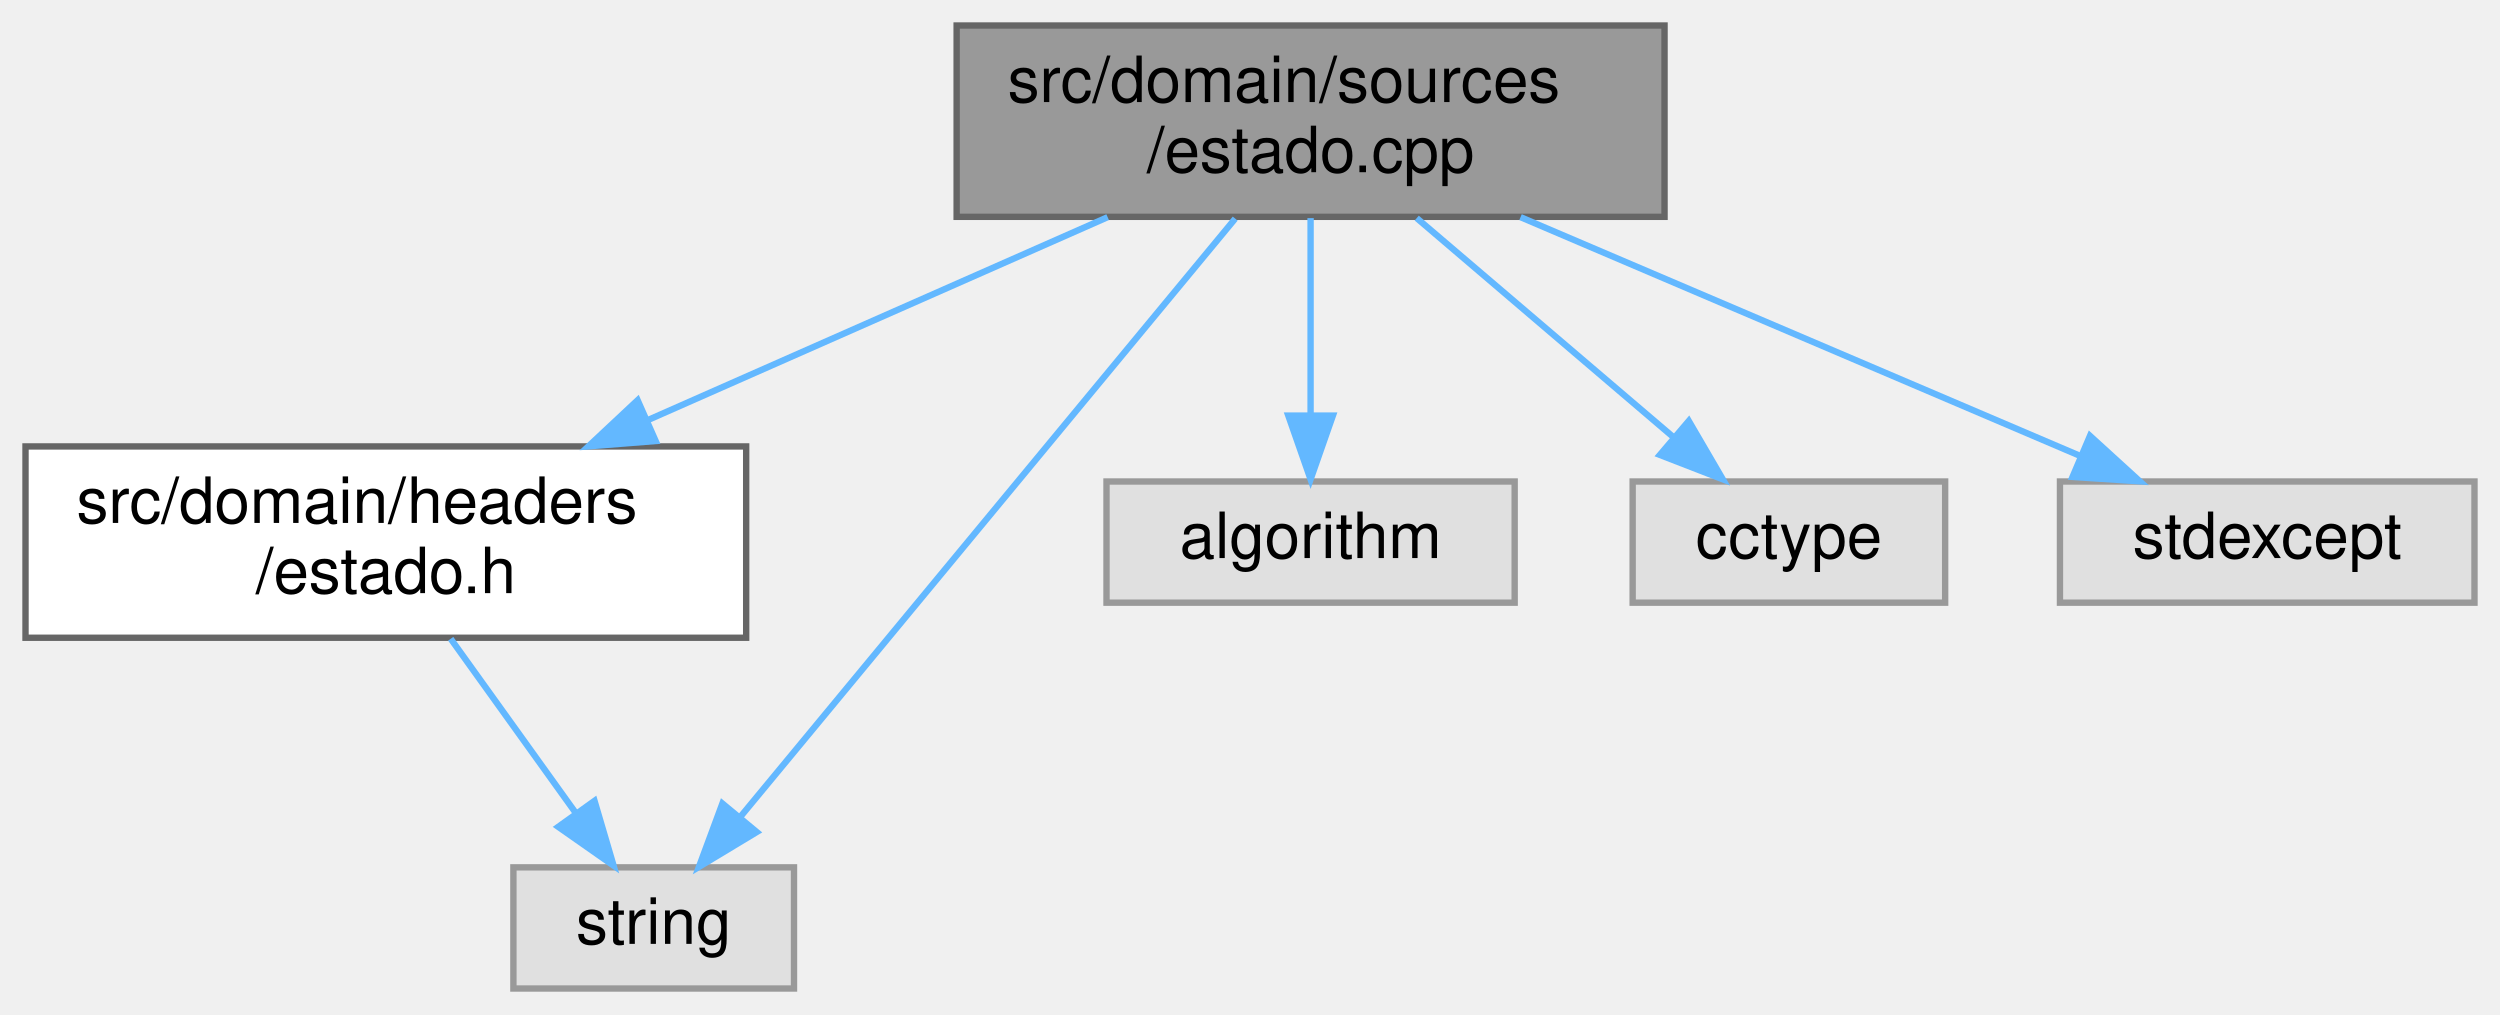
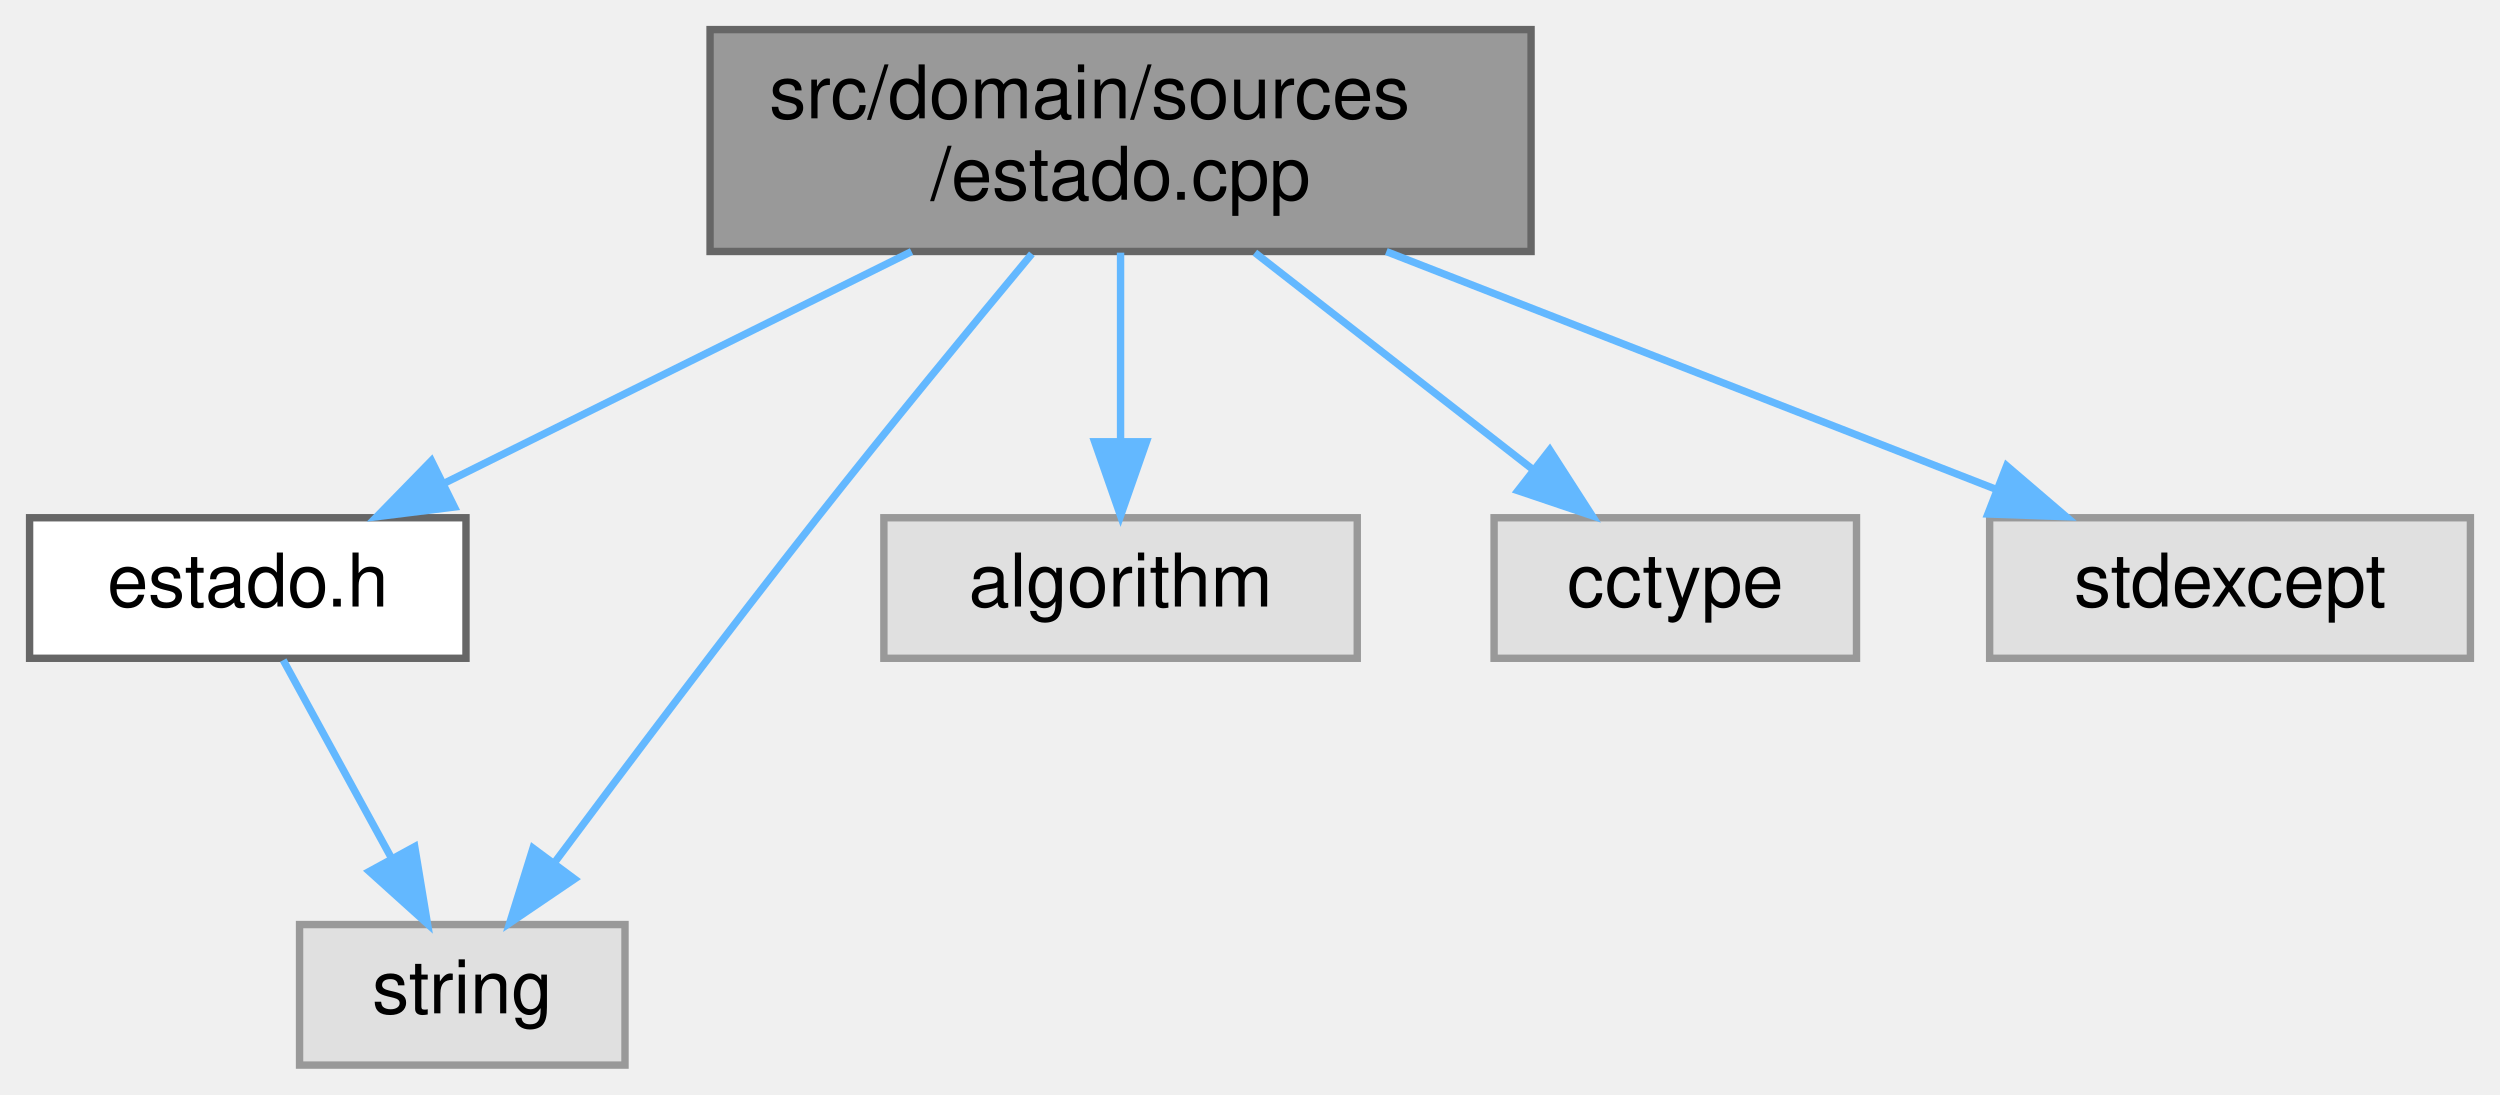
- <svg xmlns="http://www.w3.org/2000/svg" xmlns:xlink="http://www.w3.org/1999/xlink" width="392pt" height="159pt" viewBox="0.00 0.00 392.00 159.00">
-   <g id="graph0" class="graph" transform="scale(1 1) rotate(0) translate(4 155)">
+ <svg xmlns="http://www.w3.org/2000/svg" xmlns:xlink="http://www.w3.org/1999/xlink" width="338pt" height="148pt" viewBox="0.00 0.00 338.00 148.00">
+   <g id="graph0" class="graph" transform="scale(1 1) rotate(0) translate(4 144)">
    <g id="Node000001" class="node">
      <g id="a_Node000001">
        <a xlink:title=" ">
-           <polygon fill="#999999" stroke="#666666" points="257,-151 146,-151 146,-121 257,-121 257,-151" />
-           <text text-anchor="start" x="154" y="-139" font-family="Helvetica,sans-Serif" font-size="10.00">src/domain/sources</text>
-           <text text-anchor="middle" x="201.5" y="-128" font-family="Helvetica,sans-Serif" font-size="10.00">/estado.cpp</text>
+           <polygon fill="#999999" stroke="#666666" points="203,-140 92,-140 92,-110 203,-110 203,-140" />
+           <text text-anchor="start" x="100" y="-128" font-family="Helvetica,sans-Serif" font-size="10.00">src/domain/sources</text>
+           <text text-anchor="middle" x="147.5" y="-117" font-family="Helvetica,sans-Serif" font-size="10.00">/estado.cpp</text>
        </a>
      </g>
    </g>
    <g id="Node000002" class="node">
      <g id="a_Node000002">
        <a xlink:href="estado_8h.html" target="_top" xlink:title=" ">
-           <polygon fill="white" stroke="#666666" points="113,-85 0,-85 0,-55 113,-55 113,-85" />
-           <text text-anchor="start" x="8" y="-73" font-family="Helvetica,sans-Serif" font-size="10.00">src/domain/headers</text>
-           <text text-anchor="middle" x="56.5" y="-62" font-family="Helvetica,sans-Serif" font-size="10.00">/estado.h</text>
+           <polygon fill="white" stroke="#666666" points="59,-74 0,-74 0,-55 59,-55 59,-74" />
+           <text text-anchor="middle" x="29.5" y="-62" font-family="Helvetica,sans-Serif" font-size="10.00">estado.h</text>
        </a>
      </g>
    </g>
    <g id="edge1_Node000001_Node000002" class="edge">
      <g id="a_edge1_Node000001_Node000002">
        <a xlink:title=" ">
-           <path fill="none" stroke="#63b8ff" d="M169.68,-120.95C148.53,-111.62 120.54,-99.27 97.69,-89.18" />
-           <polygon fill="#63b8ff" stroke="#63b8ff" points="98.81,-85.85 88.25,-85.01 95.98,-92.25 98.81,-85.85" />
+           <path fill="none" stroke="#63b8ff" d="M119.24,-109.99C100.08,-100.49 74.92,-88.02 56.11,-78.69" />
+           <polygon fill="#63b8ff" stroke="#63b8ff" points="57.44,-75.45 46.93,-74.14 54.33,-81.72 57.44,-75.45" />
        </a>
      </g>
    </g>
    <g id="Node000003" class="node">
      <g id="a_Node000003">
        <a xlink:title=" ">
-           <polygon fill="#e0e0e0" stroke="#999999" points="120.5,-19 76.5,-19 76.5,0 120.5,0 120.5,-19" />
-           <text text-anchor="middle" x="98.5" y="-7" font-family="Helvetica,sans-Serif" font-size="10.00">string</text>
+           <polygon fill="#e0e0e0" stroke="#999999" points="80.5,-19 36.5,-19 36.5,0 80.5,0 80.5,-19" />
+           <text text-anchor="middle" x="58.5" y="-7" font-family="Helvetica,sans-Serif" font-size="10.00">string</text>
        </a>
      </g>
    </g>
    <g id="edge3_Node000001_Node000003" class="edge">
      <g id="a_edge3_Node000001_Node000003">
        <a xlink:title=" ">
-           <path fill="none" stroke="#63b8ff" d="M189.68,-120.72C170.4,-97.41 132.27,-51.33 111.97,-26.78" />
-           <polygon fill="#63b8ff" stroke="#63b8ff" points="114.66,-24.54 105.59,-19.07 109.27,-29.01 114.66,-24.54" />
+           <path fill="none" stroke="#63b8ff" d="M135.51,-109.68C127.25,-99.75 116.08,-86.17 106.5,-74 94.25,-58.45 80.68,-40.42 71.11,-27.56" />
+           <polygon fill="#63b8ff" stroke="#63b8ff" points="73.68,-25.16 64.91,-19.21 68.06,-29.33 73.68,-25.16" />
        </a>
      </g>
    </g>
    <g id="Node000004" class="node">
      <g id="a_Node000004">
        <a xlink:title=" ">
-           <polygon fill="#e0e0e0" stroke="#999999" points="233.5,-79.5 169.5,-79.5 169.5,-60.5 233.5,-60.5 233.5,-79.5" />
-           <text text-anchor="middle" x="201.5" y="-67.5" font-family="Helvetica,sans-Serif" font-size="10.00">algorithm</text>
+           <polygon fill="#e0e0e0" stroke="#999999" points="179.5,-74 115.5,-74 115.5,-55 179.5,-55 179.5,-74" />
+           <text text-anchor="middle" x="147.5" y="-62" font-family="Helvetica,sans-Serif" font-size="10.00">algorithm</text>
        </a>
      </g>
    </g>
    <g id="edge4_Node000001_Node000004" class="edge">
      <g id="a_edge4_Node000001_Node000004">
        <a xlink:title=" ">
-           <path fill="none" stroke="#63b8ff" d="M201.5,-120.8C201.5,-111.7 201.5,-99.79 201.5,-89.9" />
-           <polygon fill="#63b8ff" stroke="#63b8ff" points="205,-89.84 201.5,-79.84 198,-89.84 205,-89.84" />
+           <path fill="none" stroke="#63b8ff" d="M147.5,-109.84C147.5,-102.21 147.5,-92.7 147.5,-84.45" />
+           <polygon fill="#63b8ff" stroke="#63b8ff" points="151,-84.27 147.5,-74.27 144,-84.27 151,-84.27" />
        </a>
      </g>
    </g>
    <g id="Node000005" class="node">
      <g id="a_Node000005">
        <a xlink:title=" ">
-           <polygon fill="#e0e0e0" stroke="#999999" points="301,-79.5 252,-79.5 252,-60.5 301,-60.5 301,-79.5" />
-           <text text-anchor="middle" x="276.5" y="-67.5" font-family="Helvetica,sans-Serif" font-size="10.00">cctype</text>
+           <polygon fill="#e0e0e0" stroke="#999999" points="247,-74 198,-74 198,-55 247,-55 247,-74" />
+           <text text-anchor="middle" x="222.5" y="-62" font-family="Helvetica,sans-Serif" font-size="10.00">cctype</text>
        </a>
      </g>
    </g>
    <g id="edge5_Node000001_Node000005" class="edge">
      <g id="a_edge5_Node000001_Node000005">
        <a xlink:title=" ">
-           <path fill="none" stroke="#63b8ff" d="M218.14,-120.8C230.07,-110.62 246.11,-96.93 258.36,-86.48" />
-           <polygon fill="#63b8ff" stroke="#63b8ff" points="260.8,-89 266.14,-79.84 256.26,-83.67 260.8,-89" />
+           <path fill="none" stroke="#63b8ff" d="M165.66,-109.84C176.99,-101 191.56,-89.63 203.12,-80.62" />
+           <polygon fill="#63b8ff" stroke="#63b8ff" points="205.53,-83.18 211.26,-74.27 201.22,-77.66 205.53,-83.18" />
        </a>
      </g>
    </g>
    <g id="Node000006" class="node">
      <g id="a_Node000006">
        <a xlink:title=" ">
-           <polygon fill="#e0e0e0" stroke="#999999" points="384,-79.5 319,-79.5 319,-60.5 384,-60.5 384,-79.5" />
-           <text text-anchor="middle" x="351.5" y="-67.5" font-family="Helvetica,sans-Serif" font-size="10.00">stdexcept</text>
+           <polygon fill="#e0e0e0" stroke="#999999" points="330,-74 265,-74 265,-55 330,-55 330,-74" />
+           <text text-anchor="middle" x="297.5" y="-62" font-family="Helvetica,sans-Serif" font-size="10.00">stdexcept</text>
        </a>
      </g>
    </g>
    <g id="edge6_Node000001_Node000006" class="edge">
      <g id="a_edge6_Node000001_Node000006">
        <a xlink:title=" ">
-           <path fill="none" stroke="#63b8ff" d="M234.42,-120.95C260.61,-109.78 296.92,-94.29 322.13,-83.53" />
-           <polygon fill="#63b8ff" stroke="#63b8ff" points="323.71,-86.66 331.54,-79.52 320.97,-80.22 323.71,-86.66" />
+           <path fill="none" stroke="#63b8ff" d="M183.43,-109.99C208.57,-100.18 241.83,-87.21 265.95,-77.81" />
+           <polygon fill="#63b8ff" stroke="#63b8ff" points="267.3,-81.03 275.35,-74.14 264.76,-74.51 267.3,-81.03" />
        </a>
      </g>
    </g>
    <g id="edge2_Node000002_Node000003" class="edge">
      <g id="a_edge2_Node000002_Node000003">
        <a xlink:title=" ">
-           <path fill="none" stroke="#63b8ff" d="M66.67,-54.84C72.58,-46.61 80.06,-36.18 86.29,-27.51" />
-           <polygon fill="#63b8ff" stroke="#63b8ff" points="89.22,-29.43 92.21,-19.27 83.53,-25.35 89.22,-29.43" />
+           <path fill="none" stroke="#63b8ff" d="M34.29,-54.75C38.26,-47.49 44.03,-36.95 48.93,-27.98" />
+           <polygon fill="#63b8ff" stroke="#63b8ff" points="52.07,-29.54 53.8,-19.09 45.93,-26.18 52.07,-29.54" />
        </a>
      </g>
    </g>
  </g>
</svg>
